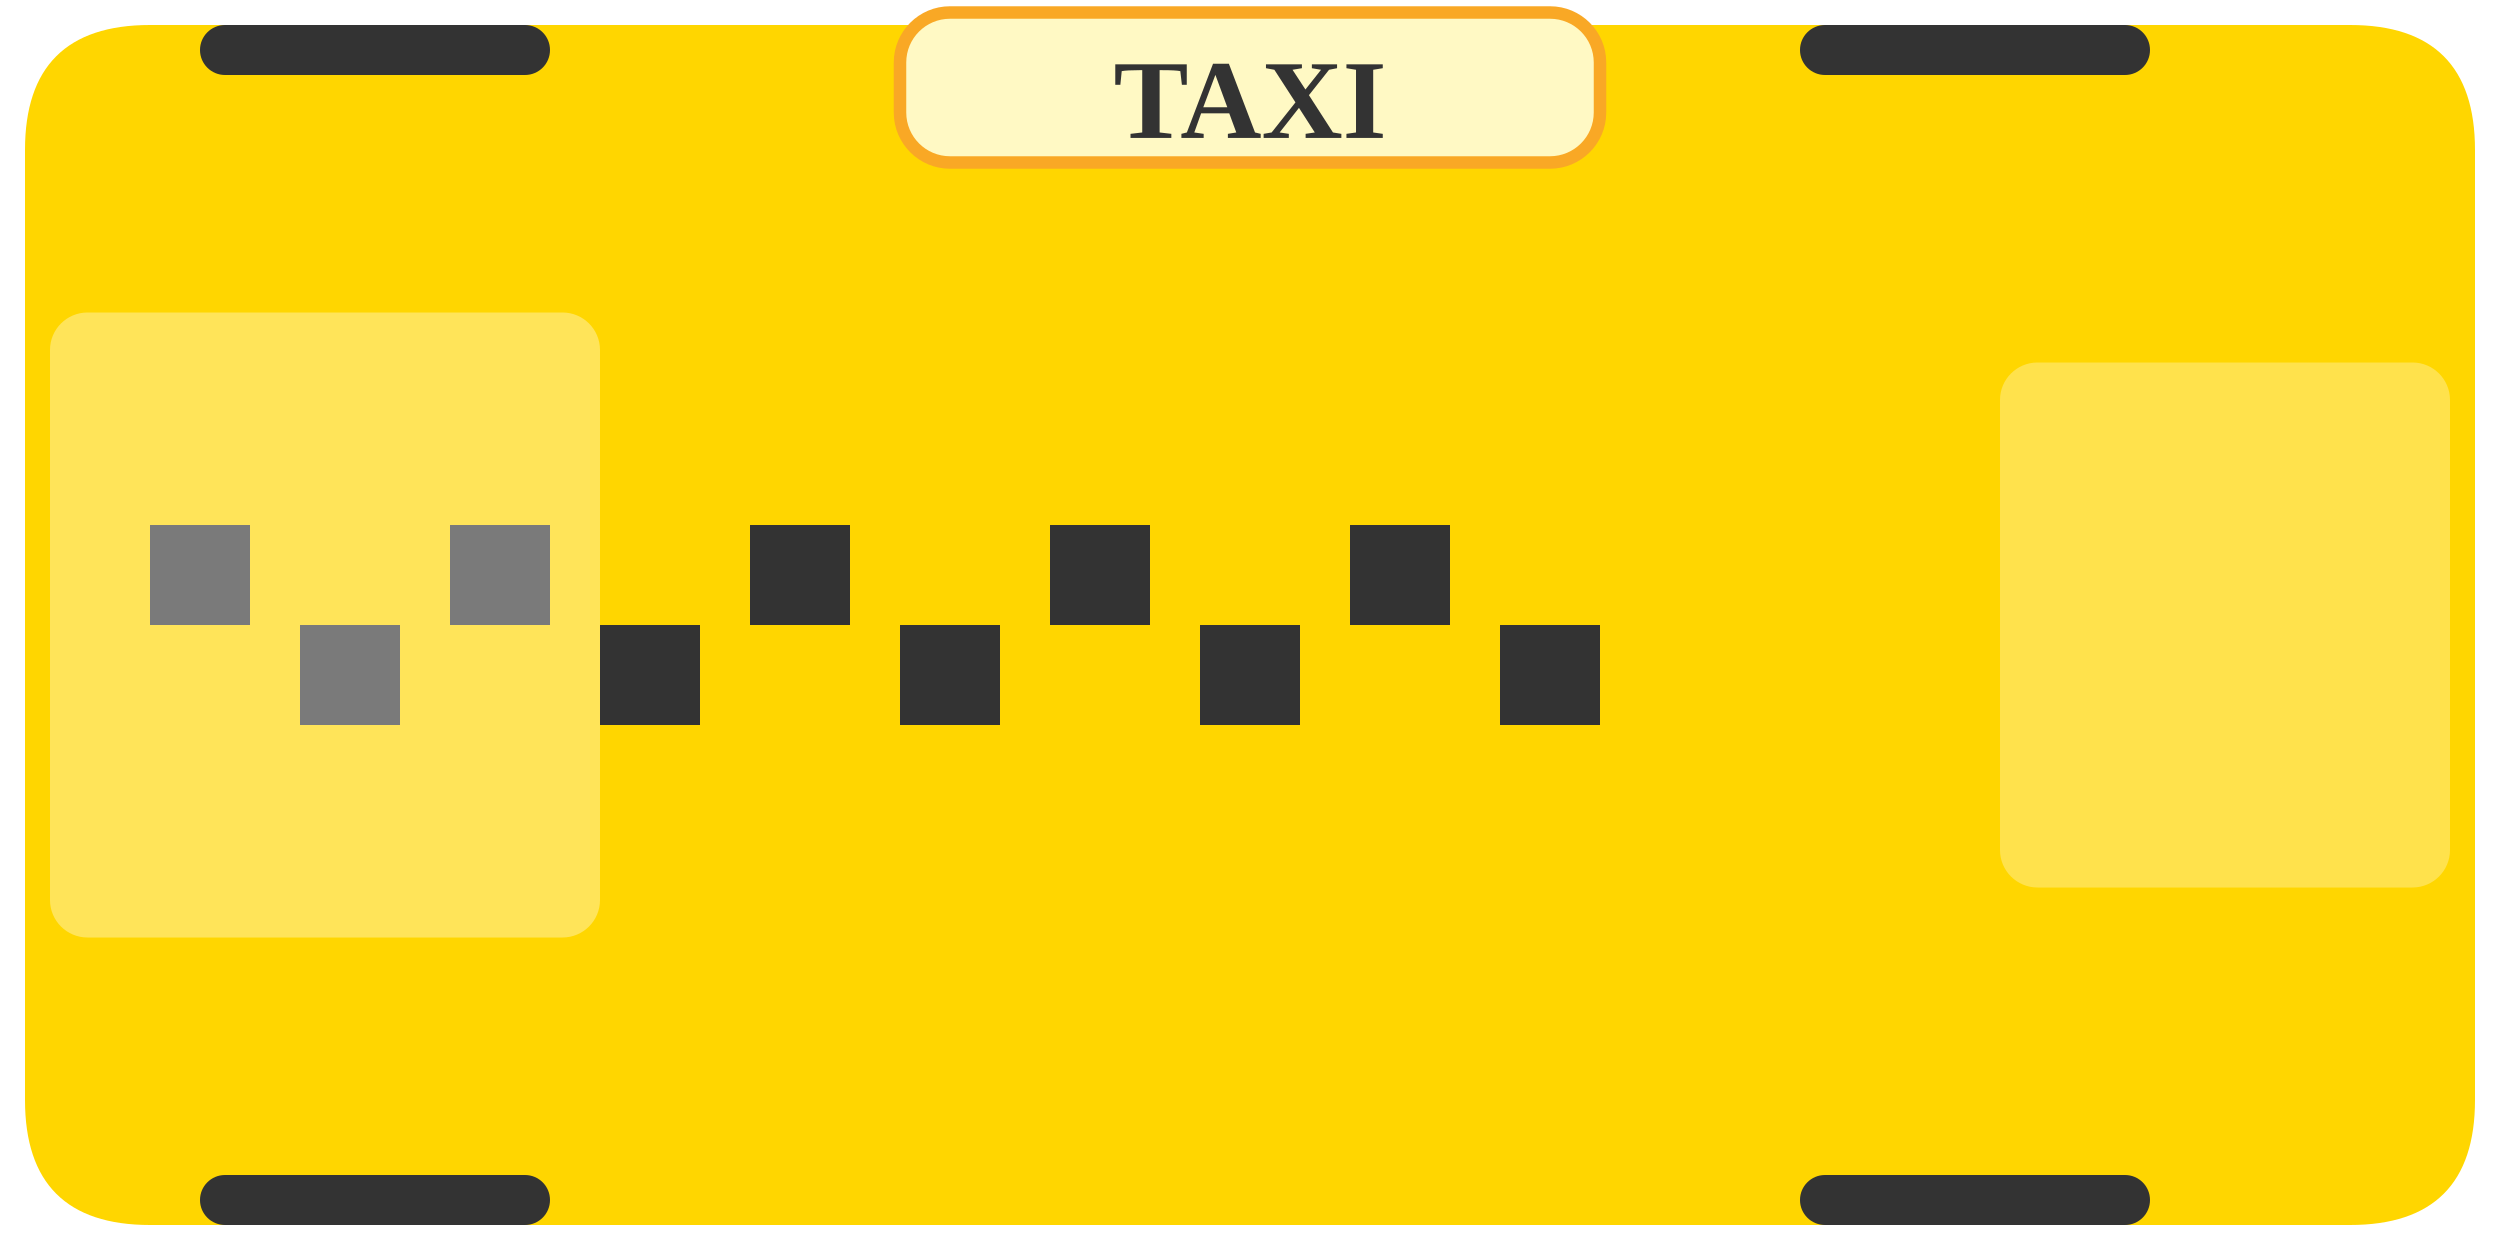
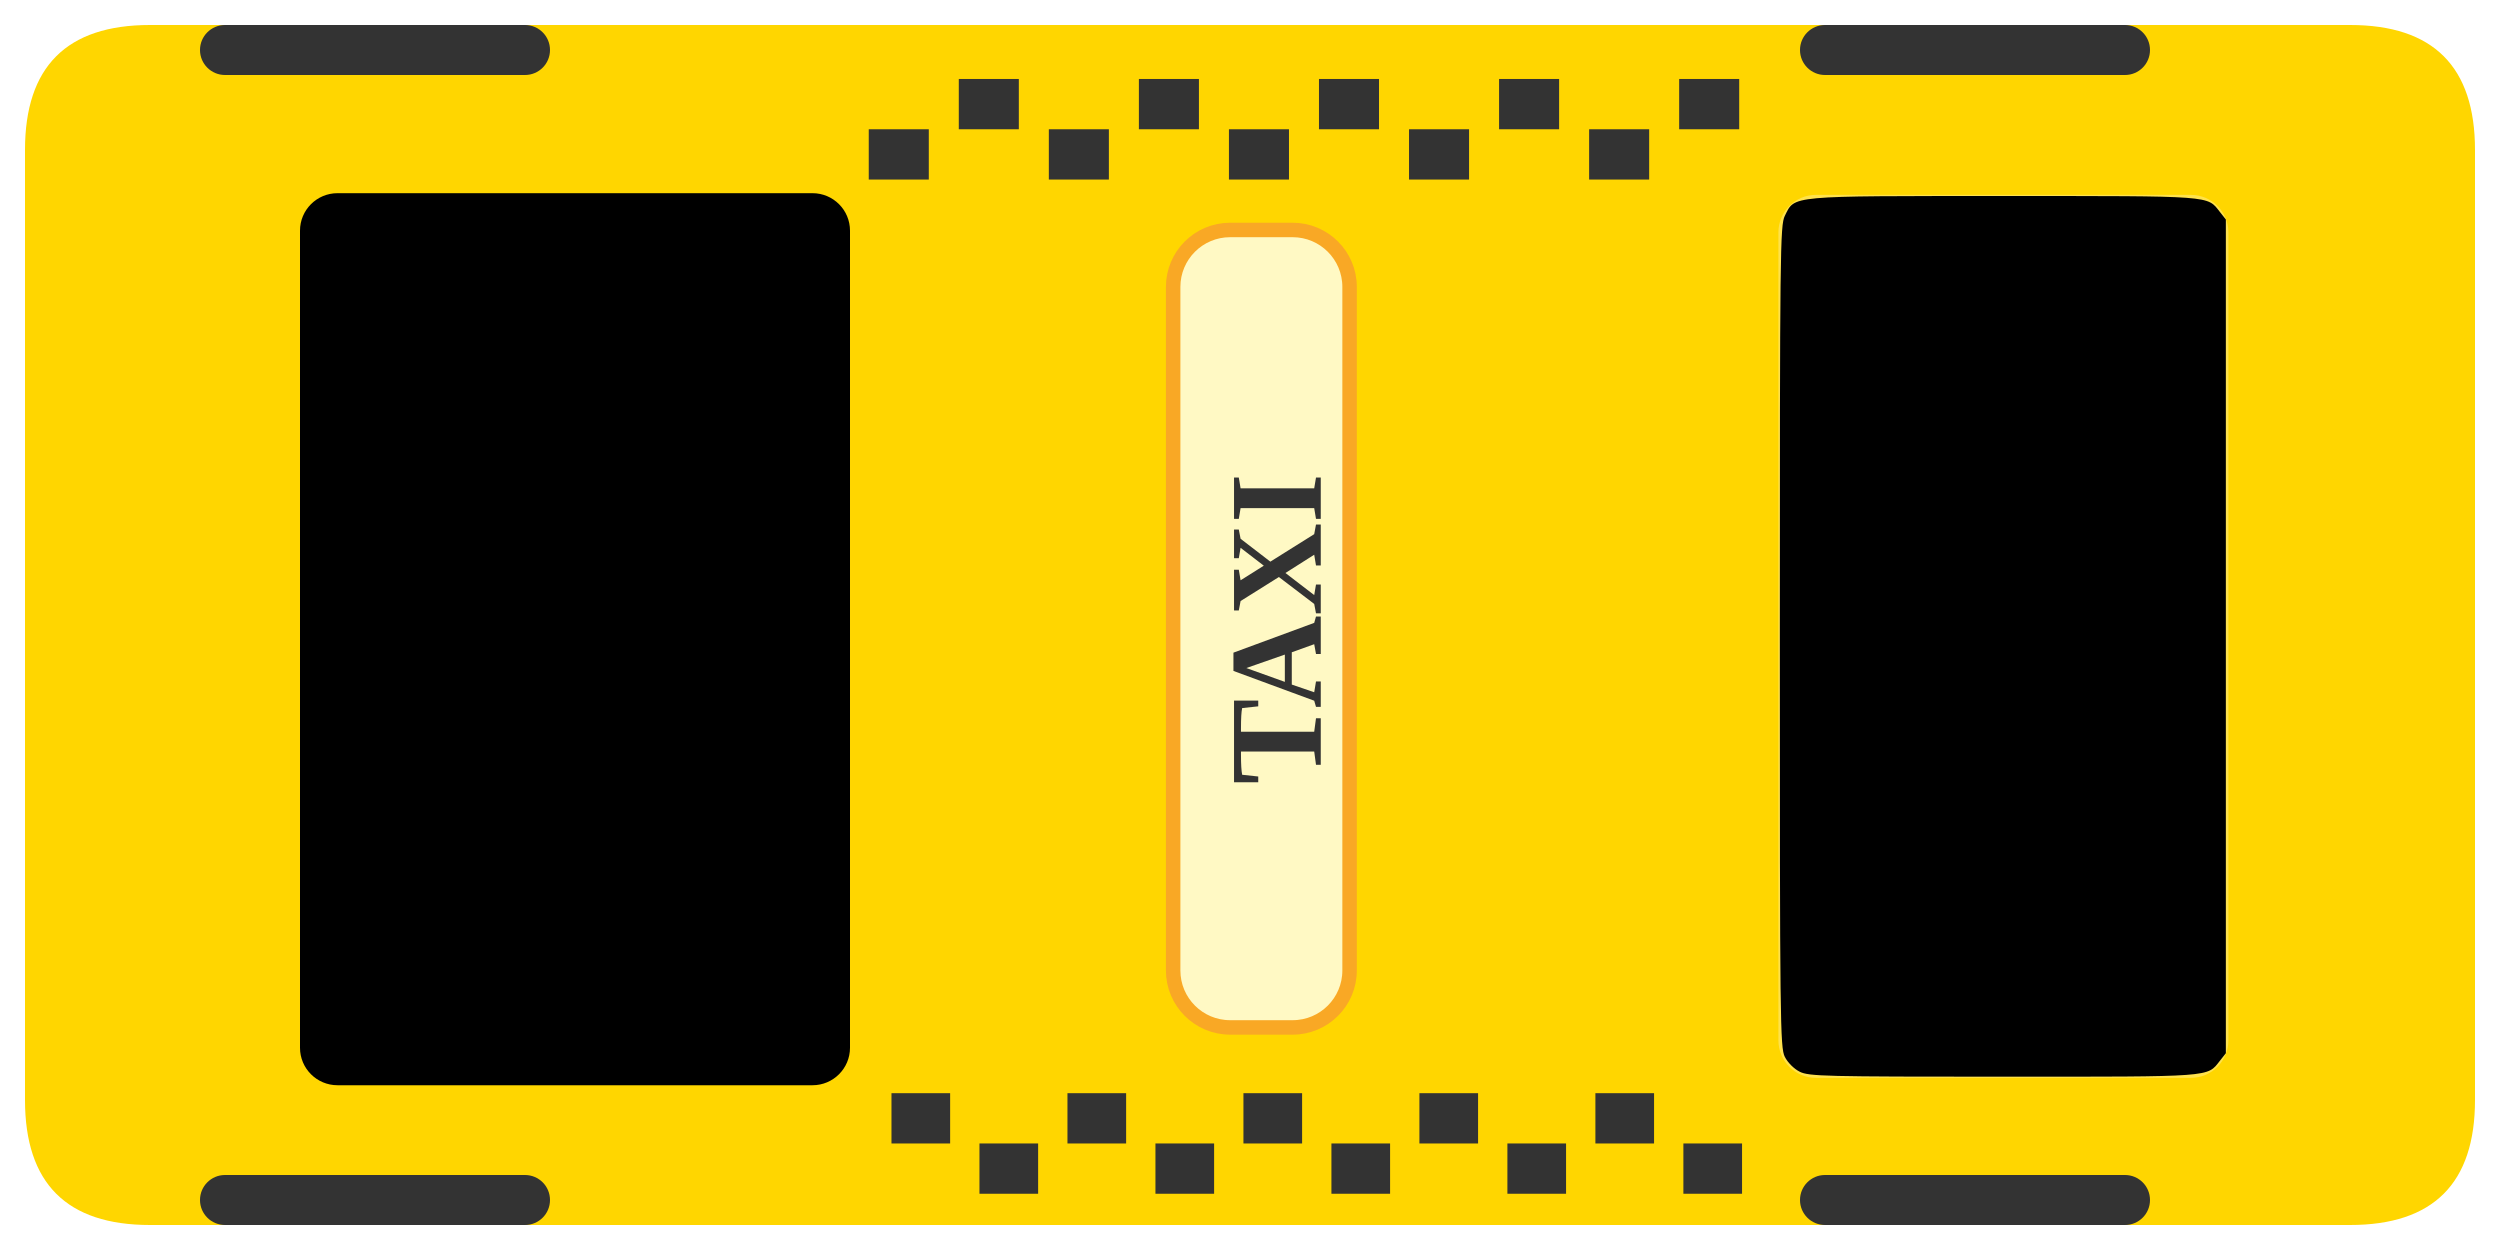
- <svg xmlns="http://www.w3.org/2000/svg" viewBox="0 0 200 100">
-   <path d="M 12,2 L 188,2 Q 198,2 198,12 L 198,88 Q 198,98 188,98 L 12,98 Q 2,98 2,88 L 2,12 Q 2,2 12,2 Z" fill="#FFD600" />
-   <rect x="12" y="42" width="8" height="8" fill="#333" />
-   <rect x="24" y="50" width="8" height="8" fill="#333" />
-   <rect x="36" y="42" width="8" height="8" fill="#333" />
-   <rect x="48" y="50" width="8" height="8" fill="#333" />
-   <rect x="60" y="42" width="8" height="8" fill="#333" />
-   <rect x="72" y="50" width="8" height="8" fill="#333" />
-   <rect x="84" y="42" width="8" height="8" fill="#333" />
-   <rect x="96" y="50" width="8" height="8" fill="#333" />
-   <rect x="108" y="42" width="8" height="8" fill="#333" />
-   <rect x="120" y="50" width="8" height="8" fill="#333" />
-   <rect x="72" y="1" width="56" height="12" rx="4" fill="#FFF9C4" stroke="#F9A825" stroke-width="1" />
-   <text x="100" y="8" font-size="9" fill="#333" font-weight="bold" text-anchor="middle" dominant-baseline="central">TAXI</text>
-   <rect x="4" y="25.0" width="44.0" height="50.0" rx="3" fill="rgba(255,255,255,0.35)" />
-   <rect x="160.0" y="29.0" width="36.0" height="42.0" rx="3" fill="rgba(255,255,255,0.30)" />
-   <rect x="16.0" y="2" width="28" height="4" rx="2" fill="#333" />
-   <rect x="16.0" y="94" width="28" height="4" rx="2" fill="#333" />
-   <rect x="144.0" y="2" width="28" height="4" rx="2" fill="#333" />
-   <rect x="144.0" y="94" width="28" height="4" rx="2" fill="#333" />
+ <svg xmlns="http://www.w3.org/2000/svg" viewBox="0 0 200 100" version="1.1" id="svg17">
+   <defs id="defs17" />
+   <path d="M 12,2 L 188,2 Q 198,2 198,12 L 198,88 Q 198,98 188,98 L 12,98 Q 2,98 2,88 L 2,12 Q 2,2 12,2 Z" fill="#FFD600" id="path1" />
+   <rect x="71.318" y="87.455" width="4.693" height="4.023" fill="#333333" id="rect1" style="stroke-width:0.543" />
+   <rect x="78.357" y="91.477" width="4.693" height="4.023" fill="#333333" id="rect2" style="stroke-width:0.543" />
+   <rect x="85.397" y="87.455" width="4.693" height="4.023" fill="#333333" id="rect3" style="stroke-width:0.543" />
+   <rect x="92.436" y="91.477" width="4.693" height="4.023" fill="#333333" id="rect4" style="stroke-width:0.543" />
+   <rect x="99.475" y="87.455" width="4.693" height="4.023" fill="#333333" id="rect5" style="stroke-width:0.543" />
+   <rect x="106.514" y="91.477" width="4.693" height="4.023" fill="#333333" id="rect6" style="stroke-width:0.543" />
+   <rect x="113.553" y="87.455" width="4.693" height="4.023" fill="#333333" id="rect7" style="stroke-width:0.543" />
+   <rect x="120.592" y="91.477" width="4.693" height="4.023" fill="#333333" id="rect8" style="stroke-width:0.543" />
+   <rect x="127.632" y="87.455" width="4.693" height="4.023" fill="#333333" id="rect9" style="stroke-width:0.543" />
+   <rect x="134.671" y="91.477" width="4.693" height="4.023" fill="#333333" id="rect10" style="stroke-width:0.543" />
+   <rect x="-139.136" y="6.318" width="4.803" height="4.023" fill="#333333" id="rect1-5" style="stroke-width:0.549" transform="scale(-1,1)" />
+   <rect x="-131.933" y="10.341" width="4.803" height="4.023" fill="#333333" id="rect2-9" style="stroke-width:0.549" transform="scale(-1,1)" />
+   <rect x="-124.729" y="6.318" width="4.803" height="4.023" fill="#333333" id="rect3-5" style="stroke-width:0.549" transform="scale(-1,1)" />
+   <rect x="-117.525" y="10.341" width="4.803" height="4.023" fill="#333333" id="rect4-4" style="stroke-width:0.549" transform="scale(-1,1)" />
+   <rect x="-110.321" y="6.318" width="4.803" height="4.023" fill="#333333" id="rect5-9" style="stroke-width:0.549" transform="scale(-1,1)" />
+   <rect x="-103.118" y="10.341" width="4.803" height="4.023" fill="#333333" id="rect6-1" style="stroke-width:0.549" transform="scale(-1,1)" />
+   <rect x="-95.914" y="6.318" width="4.803" height="4.023" fill="#333333" id="rect7-7" style="stroke-width:0.549" transform="scale(-1,1)" />
+   <rect x="-88.71" y="10.341" width="4.803" height="4.023" fill="#333333" id="rect8-5" style="stroke-width:0.549" transform="scale(-1,1)" />
+   <rect x="-81.506" y="6.318" width="4.803" height="4.023" fill="#333333" id="rect9-5" style="stroke-width:0.549" transform="scale(-1,1)" />
+   <rect x="-74.303" y="10.341" width="4.803" height="4.023" fill="#333333" id="rect10-4" style="stroke-width:0.549" transform="scale(-1,1)" />
+   <rect x="-82.194" y="93.852" width="63.797" height="14.115" rx="4.557" fill="#fff9c4" stroke="#f9a825" stroke-width="1.158" id="rect11" transform="rotate(-90)" />
+   <text x="-51.106" y="100.466" font-size="10.418px" fill="#333333" font-weight="bold" text-anchor="middle" dominant-baseline="central" id="text11" transform="matrix(0,-0.9841337,1.016122,0,0,0)" style="stroke-width:1.158">TAXI</text>
+   <rect x="24" y="15.455" width="44" height="71.364" rx="3" fill="rgba(255,255,255,0.35)" id="rect12" style="stroke-width:1.195;fill:#000000;fill-opacity:1" />
+   <rect x="142.273" y="15.591" width="36" height="70.636" rx="3" fill="rgba(255,255,255,0.30)" id="rect13" style="stroke-width:1.297" />
+   <rect x="16.0" y="2" width="28" height="4" rx="2" fill="#333" id="rect14" />
+   <rect x="16.0" y="94" width="28" height="4" rx="2" fill="#333" id="rect15" />
+   <rect x="144.0" y="2" width="28" height="4" rx="2" fill="#333" id="rect16" />
+   <rect x="144.0" y="94" width="28" height="4" rx="2" fill="#333" id="rect17" />
+   <path style="fill:#000000;fill-opacity:0;stroke-width:0.227" d="m 26.464,86.606 c -1.042,-0.322 -1.567,-0.698 -1.916,-1.374 -0.302,-0.583 -0.343,-4.721 -0.343,-34.095 0,-36.889 -0.104,-34.332 1.424,-35.167 0.686,-0.375 2.028,-0.402 20.394,-0.402 18.86,0 19.688,0.017 20.367,0.429 1.569,0.95 1.451,-1.912 1.451,35.14 0,37.052 0.118,34.189 -1.451,35.14 -0.677,0.41 -1.54,0.43 -20.026,0.469 C 35.739,86.767 26.784,86.705 26.464,86.606 Z" id="path2" />
+   <path style="fill:#000000;fill-opacity:0;stroke-width:0.227" d="m 143.977,85.738 c -0.455,-0.227 -0.965,-0.738 -1.193,-1.193 -0.373,-0.746 -0.397,-2.825 -0.397,-33.636 0,-30.811 0.025,-32.89 0.397,-33.636 0.825,-1.651 0.153,-1.59 17.511,-1.591 16.89,-3.84e-4 16.258,-0.047 17.298,1.276 l 0.475,0.603 v 33.348 33.348 l -0.475,0.603 c -1.041,1.323 -0.408,1.276 -17.298,1.276 -14.323,-3.27e-4 -15.584,-0.031 -16.318,-0.398 z" id="path3" />
+   <path style="fill:#000000;fill-opacity:0;stroke-width:0.227" d="m 143.977,85.738 c -0.455,-0.227 -0.965,-0.738 -1.193,-1.193 -0.373,-0.746 -0.397,-2.825 -0.397,-33.636 0,-30.811 0.025,-32.89 0.397,-33.636 0.825,-1.651 0.153,-1.59 17.511,-1.591 16.89,-3.84e-4 16.258,-0.047 17.298,1.276 l 0.475,0.603 v 33.348 33.348 l -0.475,0.603 c -1.041,1.323 -0.408,1.276 -17.298,1.276 -14.323,-3.27e-4 -15.584,-0.031 -16.318,-0.398 z" id="path4" />
+   <path style="fill:#000000;fill-opacity:1;stroke-width:0.227" d="m 26.464,86.606 c -1.042,-0.322 -1.567,-0.698 -1.916,-1.374 -0.302,-0.583 -0.343,-4.721 -0.343,-34.095 0,-36.889 -0.104,-34.332 1.424,-35.167 0.686,-0.375 2.028,-0.402 20.394,-0.402 18.86,0 19.688,0.017 20.367,0.429 1.569,0.95 1.451,-1.912 1.451,35.14 0,37.052 0.118,34.189 -1.451,35.14 -0.677,0.41 -1.54,0.43 -20.026,0.469 C 35.739,86.767 26.784,86.705 26.464,86.606 Z" id="path5" />
+   <path style="fill:#000000;fill-opacity:1;stroke-width:0.227" d="m 143.977,85.738 c -0.455,-0.227 -0.965,-0.738 -1.193,-1.193 -0.373,-0.746 -0.397,-2.825 -0.397,-33.636 0,-30.811 0.025,-32.89 0.397,-33.636 0.825,-1.651 0.153,-1.59 17.511,-1.591 16.89,-3.84e-4 16.258,-0.047 17.298,1.276 l 0.475,0.603 v 33.348 33.348 l -0.475,0.603 c -1.041,1.323 -0.408,1.276 -17.298,1.276 -14.323,-3.27e-4 -15.584,-0.031 -16.318,-0.398 z" id="path6" />
</svg>
